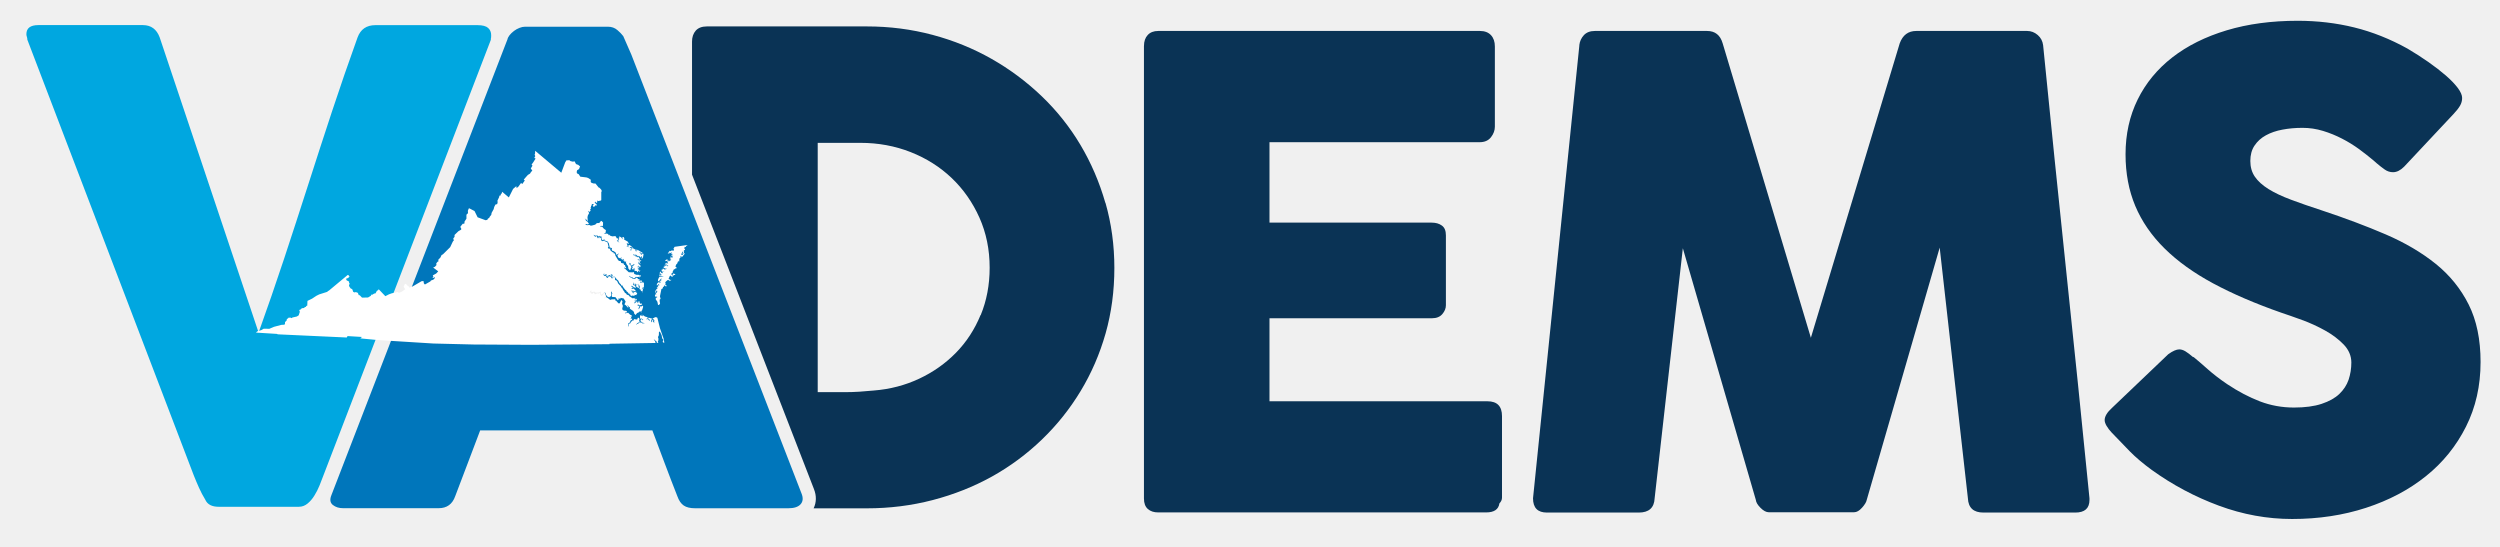
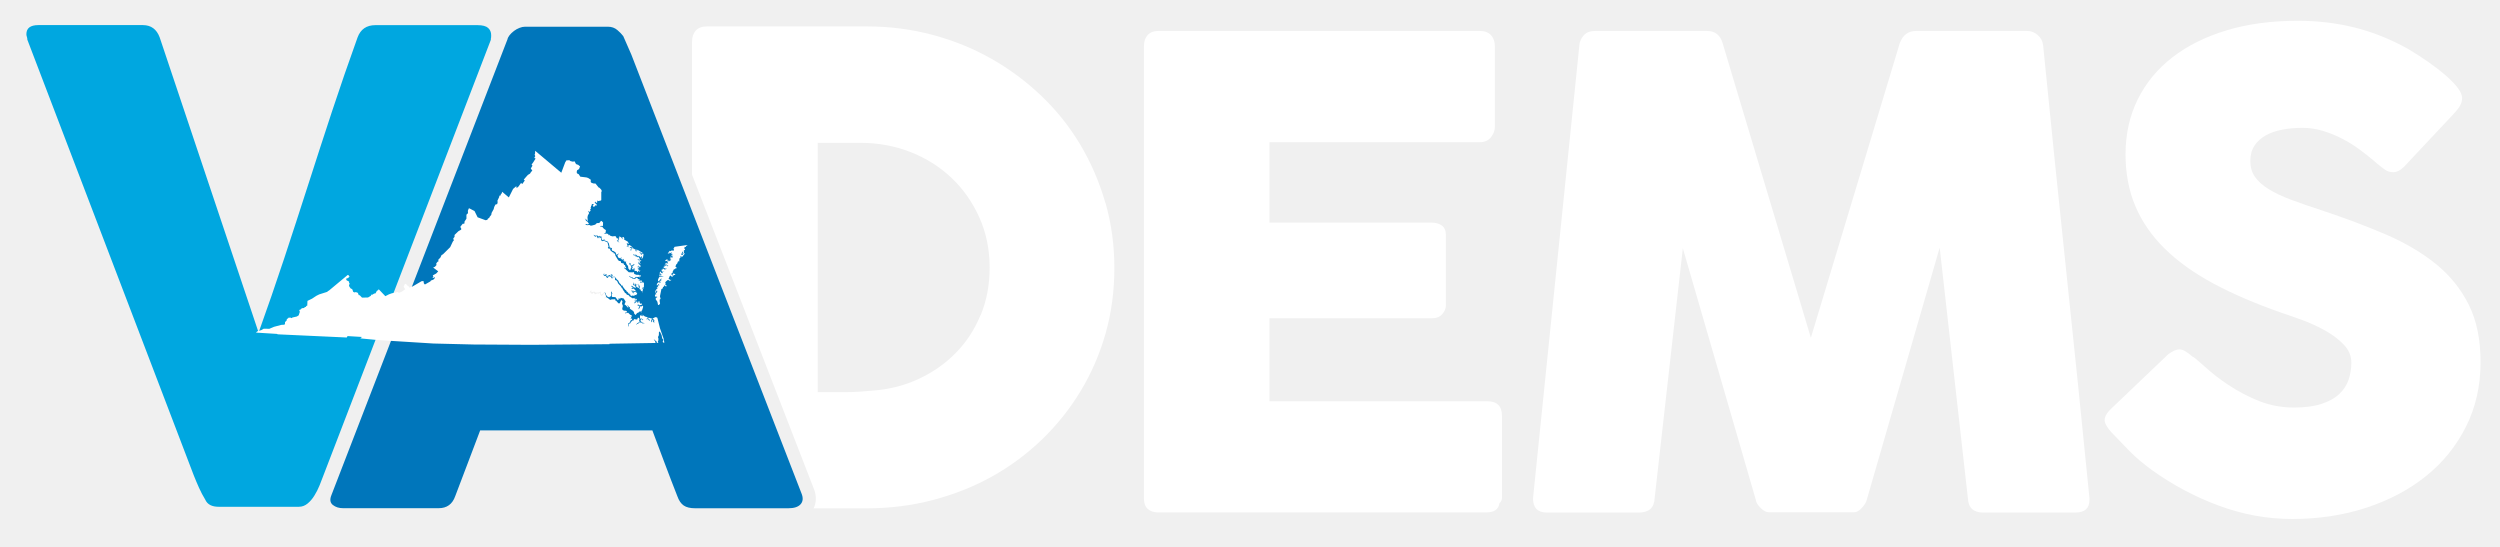
<svg xmlns="http://www.w3.org/2000/svg" class="logo" width="686" height="150" viewBox="0 0 686 150">
  <path class="a animated" fill="#0076BB" d="M139.25 10.81c.06-.356.256-.743.58-1.16.328-.412.728-.8 1.204-1.157.472-.355.978-.635 1.513-.844.533-.21 1.038-.32 1.51-.32h22.782c1 0 1.86.31 2.58.93.71.62 1.24 1.17 1.6 1.65l2.22 5.07 46.72 120.49c.47 1.19.38 2.15-.27 2.89-.66.74-1.78 1.11-3.38 1.11h-25.54c-1.37 0-2.42-.25-3.16-.76-.74-.51-1.32-1.35-1.74-2.54-1.19-3.02-2.35-6.04-3.47-9.03-1.13-3-2.26-6.01-3.39-9.04h-47.25c-1.13 3.02-2.27 6.04-3.42 9.03-1.16 3-2.3 6.01-3.43 9.03-.78 2.2-2.29 3.29-4.54 3.29H94.13c-1.125 0-2.06-.3-2.8-.89-.745-.6-.875-1.48-.4-2.67l48.32-125.1zm16.198 38.088c-1.124 3.022-2.27 6.288-3.425 9.788-1.155 3.5-2.3 7.03-3.426 10.59-1.127 3.56-2.272 7.076-3.425 10.544-1.158 3.47-2.298 6.72-3.427 9.747h27.32l-13.617-40.67z" />
  <path class="v animated" fill="#00A7E0" d="M56.358 137.167c-.65-1.065-1.23-2.163-1.736-3.293-.505-1.124-.994-2.28-1.466-3.47L7.504 10.89c0-.295-.047-.56-.133-.8-.09-.237-.13-.473-.13-.71 0-1.66 1.1-2.495 3.3-2.495h28.65c2.25 0 3.8 1.132 4.63 3.386l27.14 80.98c2.43-6.76 4.76-13.51 6.99-20.24 2.22-6.73 4.42-13.48 6.59-20.24 2.16-6.76 4.36-13.51 6.58-20.25 2.23-6.73 4.55-13.48 6.99-20.24.83-2.25 2.46-3.38 4.9-3.38h28.03c1.36 0 2.33.26 2.89.76.57.51.85 1.18.85 2 0 .48-.03.81-.09.99v.27l-45.93 119.5c-.3.84-.65 1.75-1.07 2.76-.41 1.01-.88 1.95-1.42 2.8-.53.87-1.15 1.6-1.87 2.19-.71.59-1.51.89-2.4.89H60.01c-1.84 0-3.058-.62-3.65-1.87" />
  <g class="dems animated">
-     <path fill="#0A3355" d="M303.308 55.662c-1.634-5.698-3.918-11.006-6.852-15.93-2.936-4.923-6.48-9.375-10.635-13.352-4.15-3.97-8.73-7.384-13.75-10.234-5.01-2.847-10.41-5.04-16.19-6.582-5.78-1.542-11.79-2.314-18.02-2.314h-43.88c-1.36 0-2.38.385-3.07 1.158-.68.77-1.02 1.775-1.02 3.025V47.92l33.45 86.26c.75 1.87.69 3.734-.09 5.306h14.61c6.23 0 12.26-.753 18.07-2.267 5.82-1.52 11.23-3.67 16.25-6.45 5.01-2.79 9.58-6.18 13.71-10.15 4.13-3.98 7.67-8.41 10.63-13.31 2.97-4.9 5.25-10.18 6.86-15.84 1.6-5.66 2.4-11.64 2.4-17.93 0-6.24-.81-12.19-2.44-17.89m-34.27 30.79c-1.63 3.97-3.88 7.42-6.76 10.36-2.88 2.94-6.24 5.31-10.1 7.12-3.86 1.81-8.01 2.89-12.45 3.24-1.3.12-2.61.22-3.91.32-1.3.08-2.64.13-4 .13h-7.47V39.2h11.75c4.86 0 9.45.844 13.75 2.535 4.3 1.692 8.05 4.066 11.26 7.116 3.2 3.05 5.74 6.68 7.61 10.86s2.81 8.77 2.81 13.75c0 4.69-.82 9.02-2.45 12.99" />
-     <path fill="#0A3355" d="M313.908 12.593c0-1.25.34-2.24 1.024-2.983.676-.737 1.64-1.114 2.88-1.114h88.29c1.304 0 2.317.39 3.028 1.158.71.765 1.062 1.803 1.062 3.104v22.007c0 1.005-.35 1.967-1.062 2.884s-1.75 1.37-3.118 1.37h-57.665v22.07h44.497c1.124 0 2.06.26 2.8.8.744.53 1.11 1.42 1.11 2.67v19.22c0 .83-.32 1.63-.977 2.4-.65.77-1.598 1.15-2.845 1.15h-44.585v22.78h59.802c2.67 0 4 1.36 4 4.07v22.36c0 .59-.24 1.12-.71 1.59-.24 1.66-1.46 2.48-3.65 2.48h-89.98c-1.19 0-2.13-.31-2.84-.94-.71-.62-1.07-1.58-1.07-2.89V12.59zm119.452-.18c.12-1.067.536-1.984 1.25-2.76.71-.767 1.718-1.157 3.024-1.157h30.794c2.192 0 3.615 1.13 4.268 3.386l24.207 80.803 24.383-80.803c.828-2.256 2.342-3.386 4.537-3.386h30.434c1.072 0 2.033.375 2.894 1.117.86.74 1.35 1.676 1.48 2.8 2.07 20.885 4.2 41.605 6.36 62.163 2.17 20.555 4.29 41.277 6.36 62.16v.44c0 2.316-1.3 3.472-3.91 3.472h-25.18c-2.73 0-4.15-1.306-4.27-3.914l-7.74-68.79-20.02 69.23c-.11.602-.55 1.31-1.29 2.142s-1.46 1.247-2.18 1.247h-23.4c-.71 0-1.47-.403-2.27-1.205s-1.23-1.523-1.29-2.183l-20.03-69.057-7.74 68.616c-.12 2.608-1.57 3.914-4.36 3.914h-25.19c-2.55 0-3.82-1.306-3.82-3.914l12.72-124.32zm168.525 85.525c1.01.825 2.303 1.942 3.872 3.333 1.575 1.4 3.368 2.78 5.385 4.14 3.027 2.02 6.02 3.59 8.987 4.73 2.96 1.13 6.08 1.69 9.34 1.69 3.02 0 5.56-.34 7.6-1.02 2.05-.68 3.66-1.58 4.85-2.71 1.18-1.13 2.03-2.43 2.54-3.91.49-1.48.75-3.05.75-4.71 0-1.83-.7-3.48-2.09-4.93-1.4-1.45-3.1-2.74-5.12-3.86s-4.12-2.09-6.32-2.89c-2.2-.8-4.1-1.47-5.7-2-7.12-2.49-13.35-5.17-18.69-8.04-5.34-2.88-9.79-6.08-13.36-9.61-3.56-3.52-6.23-7.41-8.01-11.64-1.78-4.24-2.67-8.96-2.67-14.18 0-5.51 1.11-10.52 3.33-15.03 2.22-4.5 5.4-8.36 9.52-11.56 4.12-3.2 9.09-5.67 14.9-7.42 5.81-1.75 12.31-2.62 19.49-2.62 5.4 0 10.58.61 15.53 1.83 4.95 1.22 9.83 3.16 14.64 5.83 2.01 1.19 3.93 2.42 5.74 3.69 1.81 1.28 3.39 2.5 4.76 3.69 1.36 1.19 2.44 2.31 3.25 3.38.8 1.07 1.2 1.99 1.2 2.76 0 .77-.2 1.48-.58 2.13-.38.66-.96 1.4-1.74 2.23l-13.6 14.5c-1.01 1.01-2.02 1.51-3.03 1.51-.83 0-1.59-.24-2.27-.72-.68-.47-1.44-1.07-2.27-1.77l-.8-.71c-1.19-1-2.51-2.04-3.96-3.11-1.46-1.06-3.01-2.03-4.67-2.88-1.66-.86-3.41-1.58-5.25-2.14-1.84-.56-3.71-.84-5.61-.84-1.96 0-3.8.16-5.52.49-1.73.32-3.24.84-4.55 1.56-1.31.72-2.34 1.65-3.11 2.81-.78 1.15-1.16 2.57-1.16 4.23 0 1.66.41 3.1 1.24 4.31.83 1.22 2.08 2.35 3.74 3.39 1.66 1.03 3.72 2.01 6.19 2.93 2.46.92 5.32 1.92 8.59 2.98 6.28 2.08 12.08 4.26 17.39 6.54 5.31 2.29 9.89 4.99 13.75 8.1 3.86 3.12 6.86 6.84 9.03 11.17 2.16 4.33 3.25 9.58 3.25 15.75 0 6.53-1.34 12.45-4.01 17.75-2.67 5.31-6.33 9.84-10.99 13.57-4.66 3.74-10.13 6.63-16.42 8.68-6.29 2.05-13.06 3.07-20.29 3.07-6.82 0-13.53-1.22-20.11-3.66-6.59-2.44-12.73-5.71-18.43-9.82-2.37-1.73-4.37-3.42-6.01-5.09-1.63-1.66-2.92-3-3.87-4.01l-.27-.27c-.06-.12-.12-.19-.17-.22-.06-.03-.12-.08-.18-.14-.06-.11-.12-.19-.17-.22-.06-.02-.12-.07-.18-.13-1.37-1.49-2.05-2.68-2.05-3.58 0-1.01.68-2.14 2.05-3.38l15.4-14.69c1.24-.89 2.25-1.33 3.02-1.33.53 0 1.1.17 1.69.53.59.36 1.3.89 2.13 1.61" />
+     <path fill="#FFF" d="M303.308 55.662c-1.634-5.698-3.918-11.006-6.852-15.93-2.936-4.923-6.48-9.375-10.635-13.352-4.15-3.97-8.73-7.384-13.75-10.234-5.01-2.847-10.41-5.04-16.19-6.582-5.78-1.542-11.79-2.314-18.02-2.314h-43.88c-1.36 0-2.38.385-3.07 1.158-.68.77-1.02 1.775-1.02 3.025V47.92l33.45 86.26c.75 1.87.69 3.734-.09 5.306h14.61c6.23 0 12.26-.753 18.07-2.267 5.82-1.52 11.23-3.67 16.25-6.45 5.01-2.79 9.58-6.18 13.71-10.15 4.13-3.98 7.67-8.41 10.63-13.31 2.97-4.9 5.25-10.18 6.86-15.84 1.6-5.66 2.4-11.64 2.4-17.93 0-6.24-.81-12.19-2.44-17.89m-34.27 30.79c-1.63 3.97-3.88 7.42-6.76 10.36-2.88 2.94-6.24 5.31-10.1 7.12-3.86 1.81-8.01 2.89-12.45 3.24-1.3.12-2.61.22-3.91.32-1.3.08-2.64.13-4 .13h-7.47V39.2h11.75c4.86 0 9.45.844 13.75 2.535 4.3 1.692 8.05 4.066 11.26 7.116 3.2 3.05 5.74 6.68 7.61 10.86s2.81 8.77 2.81 13.75c0 4.69-.82 9.02-2.45 12.99" />
+     <path fill="#FFF" d="M313.908 12.593c0-1.25.34-2.24 1.024-2.983.676-.737 1.64-1.114 2.88-1.114h88.29c1.304 0 2.317.39 3.028 1.158.71.765 1.062 1.803 1.062 3.104v22.007c0 1.005-.35 1.967-1.062 2.884s-1.75 1.37-3.118 1.37h-57.665v22.07h44.497c1.124 0 2.06.26 2.8.8.744.53 1.11 1.42 1.11 2.67v19.22c0 .83-.32 1.63-.977 2.4-.65.77-1.598 1.15-2.845 1.15h-44.585v22.78h59.802c2.67 0 4 1.36 4 4.07v22.36c0 .59-.24 1.12-.71 1.59-.24 1.66-1.46 2.48-3.65 2.48h-89.98c-1.19 0-2.13-.31-2.84-.94-.71-.62-1.07-1.58-1.07-2.89V12.59zm119.452-.18c.12-1.067.536-1.984 1.25-2.76.71-.767 1.718-1.157 3.024-1.157h30.794c2.192 0 3.615 1.13 4.268 3.386l24.207 80.803 24.383-80.803c.828-2.256 2.342-3.386 4.537-3.386h30.434c1.072 0 2.033.375 2.894 1.117.86.74 1.35 1.676 1.48 2.8 2.07 20.885 4.2 41.605 6.36 62.163 2.17 20.555 4.29 41.277 6.36 62.16v.44c0 2.316-1.3 3.472-3.91 3.472h-25.18c-2.73 0-4.15-1.306-4.27-3.914l-7.74-68.79-20.02 69.23c-.11.602-.55 1.31-1.29 2.142s-1.46 1.247-2.18 1.247h-23.4c-.71 0-1.47-.403-2.27-1.205s-1.23-1.523-1.29-2.183l-20.03-69.057-7.74 68.616c-.12 2.608-1.57 3.914-4.36 3.914h-25.19c-2.55 0-3.82-1.306-3.82-3.914l12.72-124.32zm168.525 85.525c1.01.825 2.303 1.942 3.872 3.333 1.575 1.4 3.368 2.78 5.385 4.14 3.027 2.02 6.02 3.59 8.987 4.73 2.96 1.13 6.08 1.69 9.34 1.69 3.02 0 5.56-.34 7.6-1.02 2.05-.68 3.66-1.58 4.85-2.71 1.18-1.13 2.03-2.43 2.54-3.91.49-1.48.75-3.05.75-4.71 0-1.83-.7-3.48-2.09-4.93-1.4-1.45-3.1-2.74-5.12-3.86s-4.12-2.09-6.32-2.89c-2.2-.8-4.1-1.47-5.7-2-7.12-2.49-13.35-5.17-18.69-8.04-5.34-2.88-9.79-6.08-13.36-9.61-3.56-3.52-6.23-7.41-8.01-11.64-1.78-4.24-2.67-8.96-2.67-14.18 0-5.51 1.11-10.52 3.33-15.03 2.22-4.5 5.4-8.36 9.52-11.56 4.12-3.2 9.09-5.67 14.9-7.42 5.81-1.75 12.31-2.62 19.49-2.62 5.4 0 10.58.61 15.53 1.83 4.95 1.22 9.83 3.16 14.64 5.83 2.01 1.19 3.93 2.42 5.74 3.69 1.81 1.28 3.39 2.5 4.76 3.69 1.36 1.19 2.44 2.31 3.25 3.38.8 1.07 1.2 1.99 1.2 2.76 0 .77-.2 1.48-.58 2.13-.38.66-.96 1.4-1.74 2.23l-13.6 14.5c-1.01 1.01-2.02 1.51-3.03 1.51-.83 0-1.59-.24-2.27-.72-.68-.47-1.44-1.07-2.27-1.77l-.8-.71c-1.19-1-2.51-2.04-3.96-3.11-1.46-1.06-3.01-2.03-4.67-2.88-1.66-.86-3.41-1.58-5.25-2.14-1.84-.56-3.71-.84-5.61-.84-1.96 0-3.8.16-5.52.49-1.73.32-3.24.84-4.55 1.56-1.31.72-2.34 1.65-3.11 2.81-.78 1.15-1.16 2.57-1.16 4.23 0 1.66.41 3.1 1.24 4.31.83 1.22 2.08 2.35 3.74 3.39 1.66 1.03 3.72 2.01 6.19 2.93 2.46.92 5.32 1.92 8.59 2.98 6.28 2.08 12.08 4.26 17.39 6.54 5.31 2.29 9.89 4.99 13.75 8.1 3.86 3.12 6.86 6.84 9.03 11.17 2.16 4.33 3.25 9.58 3.25 15.75 0 6.53-1.34 12.45-4.01 17.75-2.67 5.31-6.33 9.84-10.99 13.57-4.66 3.74-10.13 6.63-16.42 8.68-6.29 2.05-13.06 3.07-20.29 3.07-6.82 0-13.53-1.22-20.11-3.66-6.59-2.44-12.73-5.71-18.43-9.82-2.37-1.73-4.37-3.42-6.01-5.09-1.63-1.66-2.92-3-3.87-4.01l-.27-.27c-.06-.12-.12-.19-.17-.22-.06-.03-.12-.08-.18-.14-.06-.11-.12-.19-.17-.22-.06-.02-.12-.07-.18-.13-1.37-1.49-2.05-2.68-2.05-3.58 0-1.01.68-2.14 2.05-3.38l15.4-14.69c1.24-.89 2.25-1.33 3.02-1.33.53 0 1.1.17 1.69.53.59.36 1.3.89 2.13 1.61" />
  </g>
  <path class="virginia" fill="#FFF" d="M181.102 90.084l-.72-2.884-.357-.18-.272.03-.69.36.06.212.3.026.15.396-.12.18.18.268-.39-.09-.03-.33.12-.09-.27-.237-.148.114.09.18-.124.3-.26.09.18-.39-.18-.13.3-.36v-.12l-.99-.27-.03.08.15.12-.21-.03-.06.12.33.08.24.42-.24.03-.27-.42-.42.05-.15-.09.39-.09.06-.36-.72-.21-.66-.45-.36-.03.06.12.43.05-.06.15-.21.06-.24-.18-.12.05-.21-.21-.03.95.12.09.3-.09.09.15h.21l-.06.17.24-.06-.12.27-.27-.3-.23-.03-.15.54.27.15v.18l.96.27-.69.03-.21-.18-.21.06-.09-.21-.45.15-.12.24-.24.03-.15.06-.09.27-.09-.06.24-.51.27.09.06-.27h.27l.06-.12-.17-.3.12-.21-.09-.54-.36-.06-.18.51-.87-.12-.12.36-.42.06-.09.27-.21-.03v.21l-.15.06.06.15-.51.24-.06.69-.12-.03.03-.81.39-.21.31-.63.36-.15v-.45l-.27.21-.18-.07.24-.24-.18-.45.21.03.09.24.09-.07-.09-.39-.45-.21-.54-.54-.87.19.12-.24h.39l.03-.31-.24-.17-.57-.04-.39-.21-.09-.36.18-.72-.24-.63.12-.66-.3-.36-.45.93h-.36l-.63-.72-.24-.06v-.33l-.99.03-.39.15-.68-.54-.46-.18-.5.39.12-.36.3-.15-.27-.99-.18-.04-.51.69-.21.12v-.12l-.3-.15-.11-.66-.15.17-.36.09-.24-.09-.57.27-.18-.06-.06-.27-.3-.15-.09.24-.3.18-.27-.48-.24.12-.06-.15.39-.57.09.57.81-.15.3.25.57.03v-.16l.15.15.87-.31-.15.15.03.54.03.15h.15l.84-.67.24.24.12.45.33.48.6.3.09-.18.17-.04.27-.24-.06-.18.09-.57-.12-.21.12-.24.18.27-.09.12.25.18-.24.15.06.78.96.07.66.87.26-.24-.21-.21.66-.03.06-.21.84.18.54.87-.33.75.39.27.57.63.15-.06-.27-.45.03-.21.37.53.15.09.15-.12-.09.4.1.15.86.6.24.39-.03.21.42.5.42-.54.54-.24.12-.21.33.03.24-.3.06.15-.27.39.18-.03.48-1.5-.12-.33-.42.18.06.3-.21-.36-.09.03-.17.48-.33.39.03-.42.27-.3-.15-.12-.03-.18-.24.06-.06-.15-.12.09.03-.24.27-.06.21.12.06.18.13-.12.66-.15-.21-.09.09-.12-.24-.18-.06.18-.15-.09-.22-.3v-.3l-.18-.06-.21.12.24.09-.18.06-.06.06.09.09-.24.12-.06-.03.1-.31-.3-.09-.03-.12-.15.42-.09-.09-.21.27-.24-.09.02-.12.24.03-.03-.39.18.13.13-.27-.18-.15h-.39l.45-.15.31.27.06-.24-.15-.36-.03.21-.51-.12.03-.11.33-.03-.09-.12-.72.15-.833-.51-.33-.39-.51-.12.03-.15-.36-.3h-.24l.12-.12-.57-.788-.06-.3-.18-.06-.33-.57-.69-.75-.36-.75-.54-.27.03-.42-.21-.48-.18.03-.3.45-.36-.06-.09-.15.24-.39.03-.42-.12.06v.39l-.12.15-.36-.03-.21-.27-.33.63-.45-.24-.04-.18.21-.24-.06-.27h-.18l.06.25-.183.18-.42-.15-.12-.33.09-.18h.18l-.09.3.3.09.03-.24.36-.06.15.51-.15.21.15.06.15-.3.48-.24.15.03.09.3h.15l-.06-.45.36-.09.184.4-.27.48.06.09.09.06.15-.27.36-.18.15.07.18.42.15-.24.12.45.545.48.32.66.42.39v.15l.27.21.16-.09.08.33.66.87.24.15.27.48.06-.15.09.15h.24l-.21.12.03.12.21.18.18-.27-.03.36.36.24.12.39.39-.27.09.06-.12.12.6-.09.12-.06-.03-.18.12.09h.45l-.24-.21.18.03.18-.15-.09-.15.06-.17-.27.02-.03-.12.12-.09-.18-.12-.11.15H174l-.18.18v.21l-.27-.21v-.15l.33-.03V80l-.48.09-.12-.42h.18l.15.24.21-.15.12.12.33.06.12-.06-.06-.21.15-.06-.27-.06-.33-.45-.09.18-.51-.06.03-.18.18.03.12-.3-.42-.18v-.27l.15.21.09-.06.3.15.15.24h.24l.36.22-.21-.72-.397-.07-.03-.12-.24.06.24-.27v-.45l.15.15.03.48h.33l-.03-.3.09-.02.24.3-.09.24.06.33.24.18.18-.06-.03.19.12.06.21-.24-.15-.3.06-.24-.3-.24.15-.21v.23l.21.15.18-.03-.12.186.21.3-.15.53.24.33.3-.15-.19.33.33.24.06-.07.12.24-.12.12.09.09.15-.96-.36-.3.21.09.09-.09.18.21.03-.06-.06-.27-.3-.15.3-.03.15.2.03-.12.03-1.23-.18-.33.03.38h-.18l.03-.26-.18-.09.03.354-.15-.24-.3.24-.18-.39.48.06.09-.24-.33-.18-.15.12-.51-.09.03-.09.24.03.06-.143-.21-.15h-.3l-.06-.27-.24-.09-.3-.03.06.15-.36.2-.57-.12-.36-.33-.3.03v-.12l-.24-.12.15-.21.24.33.36-.02.36.36.21-.12.15.15.24-.42.09.12.33-.15.12.12.36-.12.12.3.09-.3-.12-.12.36.12.18-.36-.47-.03-.21-.15h-.6l-.62-.24.03-.18-.12-.03.09-.21-.12-.09-.21.09-1.14-.03-.57-.54-.39-.24.3-.035-.63-.3.06-.18.57.21-.2-.48-.18.03.09-.18-.09-.25-.3-.08v-.33l-.78-.21-.03-.42-.54-.12-.23-.21-.72-1.17-.15-.6-.39-.12v-.24l-.32-.05-.63-.604.12-.36h-.5l-.24-.24.21-.3-.3-1.2-.81-.33-.09-.33-.06.21-.45.15-.363-.3v-.81l-.173.27-.188.03-.06-.36h-.15l-.21.36-.15-.03-.18-.48-.15-.09-.33.21-.4-.45-.03-.13.48.28.21-.07.3.09.15-.09.12.33.27-.26.24.3.15-.19.24.13.02.72.25.27.51-.24.18.33.72.27.34.533.24 1.11.27.03.09.18.15-.12.12.02-.09.54.28.33.15-.06.63.44.24.63.18.03.06-.24.24.03.15-.3v.24l-.39.36.24.63.6.27.12-.15-.06-.03.3-.18-.18.36.36.45.15-.39v.08l.24-.02-.12.36.06.12h.33l-.21.09.21.18h.18l.3-.18-.21.24.18.54.27.45.15.03.12.81.4.45.27-.12-.18-.18.07-.12.12.03.03-.24.15-.09-.18-.27.15-.06-.12-.28h-.18l-.21-.21-.03-.48.3.09-.03.36.21.21.12-.03.09.21.15-.27.24-.03.09-.24.24.06-.33.42-.3.12.06.24.12.06-.27.3v.12l.18.06-.03.15.15.06.31-.54v.24l.21.06.06.12-.39.15.09.09.33.21h.33l.33.36.15-.06-.09-.24.33-.03.03.18.19-.06.11-.36-.21.15-.36-.09.24-.09V74l-.42-.118.35-.1-.39-.236v-.09l.57.15-.09-.18-.42-.21.18-.39.06.36.24.03.03-.15.15.27.06-.24.06.12.06-.12-.18-.453-.09.09v-.11l-.27-.06.21-.15-.39-.055.12-.12.03-.51.15.42.36.267.03-.08-.33-.48.09-.09.15.12v-.27h.3l-.09-.15-.21-.03-.09-.03-.06.152-.09-.16-.27.034v-.12l-.24-.03.09-.15.56.15.04-.33h-.3l.12-.15-.15-.12.06-.15-.12-.09-.18.21-.27-.27-.39.09-.03-.12.2-.06v-.09l-.84-.21v-.18l.486.12.3-.06.48.42.12-.09.09.12.36-.03-.06.15.3.15.09.27.09-.42-.12-.18h.12l.17.21v.33l-.18.21.09.03.19-.09v-.27l.15.09.21-1.08-.09-.12-.06.27-.09-.27-.18.12-.06.24-.18.03.09-.27-.24.09v-.18l-.42-.39.39.06.03.21.36.12-.12-.21.3.15-.03-.18-1.26-.75-.15.18.03-.21-.33-.12.06.45-.18.15v-.3l-.22-.06.19-.21-.39-.15-.24-.24v.12l-.18.03.06-.33-.33.03.15.24-.3.21v.3l-.15.12-.06-.36.33-.33-.09-.24-.48.24.1-.18-.1-.05.42-.21.15.09.03-.18-.69-.36-.3.03.15.24-.15.09v.3l-.18-.33-.36.15.42-.36-.06-.09h-.2l.15-.21-.24-.18.12-.06.06-.24.21.42.03-.09h.21l-.243-.57-1.02-.6-.15.03.21-.18-.15-.51-.42-.03.09.63-.42-.57-.48-.24-.12.24.33.31-.43-.21.15.51-.3.36.03.15.38.3-.54-.21.03-.3-.27-.15.45-.06.03-.09-.18-.33h-.27l-.21-.39-.12-.03.06-.2-.96.09-.57-.18-.36-.33-.21.27.03-.39-.45-.15-.34.09-.39-.06.3-.18.18.12-.13-.69.15.33.06-.36-.15-.27-.42-.27-.45-.54-.36-.09-.21.15.09-.27.12-.08.42.09.12-.17.03-.84-.42-.42-.18.03-.45.54-.66.03-.45.42-.99.27-.364-.02-.2-.16-.67.06-.54-.18.39-.15.18.12.24-.03.06-.15.09.15.126-.09-.39-.57-.48-.35-.12-.39-.23-.21.39.22.48.57-.09-1.14.12-.51.34-.6-.33-.66.46.33.27-.39-.09-.3-.15-.13h.24l.12-.12-.15-.3.15-.06v-.39l.27-.18-.12-.33.57.09-.033.21-.24.12.21.39.44-.18.1-.27.42.09-.06-.27-.6-.54.18-.09-.04-.24.36.42.24-.15V55l.27.18.69-.15.15-.12v-2.2l.15-.3-.18-.392-.45-.48-.24-.09-.383-.48-.48-.6-.57-.03-.54-.18-.21-.237.03-.6-.72-.48-.45-.15-1.71-.21-.45-.69-.45-.21-.1-.36.12-.5.54-.36.27-.69-.48-.42-.63-.23-.39-.75-.48.09-.63-.15-.42-.3-.27.12-.36-.09-.39.54-1.1 2.92-7.17-6.03-.03.78-.12.27.18.42-.27.48.36.19-.66 1.05-.45.61.21.18v.18l-.42.69.42.61-.36.36-.27.45-.6.36-1.11 1.26.27.28-.69.96-.33-.3-.72 1-.51.42-.03-.45-.09-.05-.835.72-1.17 2.33-1.83-1.55-.12.45-.24.21-.05.33-.39.12v.3l-.48.99.03.57-.12.42-.48.12-.33.66-.15.6-.57 1.03-.09.54-.42.51-.09.24-.51.39v.21l-.54.12-2.19-.81-.84-1.71-1.44-.75-.15.06-.24.63.03.54v.21l-.21.03-.21.33V60l-.54.83v.45l-.15.12h-.33l-.623.78-.03.12.24.42V63l-.78.45-1.05 1.02V65l-.33.393v.27l.18.21-.33.42-.72 1.528-1.98 1.96-.39.21-.3.66-.6.63.06.45-.21.06-.31.36-.12.27.12.27-.45.51-.49.21 1.39 1.05-.57.6-.93.51.18.36-.3.18.36.15.18-.21.18.12-.18.33-.27.24-.66.24-.15.24-1.5.85-.27-.3-.12-.66-.54.06-2.37 1.39-.96.39-.15-.36-.24-.09-.51-.54-.31-.09-.36.81.42.69-.87.63-.69.3h-.27l-.15-.18-1.69.36-.78.28-.99.51-1.83-1.91-.15.27-.33.15-.39.72-.34.04-.6.36-.15-.11-.21.39-.75.45-1.65.04-.63-.66-.27-.02-.24-.63-.54-.21-.43.09-.33-.18-.18-.59-.21-.21-.24-.06-.39-.52-.12-.36.18-.51-.18-.3.03-.24-.68-.36-.12-.27.09-.24.54-.12v-.15l.34-.24-.06-.09-.15.06-.03-.3-.3-.12-5.19 4.32-.3.12-.06.18-2.28.72-.78.39-1.18.78-1.26.61-.06 1.32-.27.06-.09.27-.25.03-.3.28-.6.06-.21.28-.42.18-.03.27.15.21-.33 1.01-.505.32-1.2.27-.24.18-.33-.15-.54.03-.1.18-.33.18-.06.4-.45.45v.41l-.15.3-.84.04-2.04.54-1.26.54-1.56-.02-.6.36-1.14.36-.39.34 5.73.36.3.12 18.9.87.21-.39 3.96.24-.45.39 4.68.45 15.38.96 11.01.27 15.92.09 21.36-.18.03-.12 12.63-.21-.15-.54-.33-.33.09-.09.72.63v.3h.42l-.12-.48.15-.17v-.57l-.12-.37.24-.5.03-.9.24-.12.48.96.18.93.306.36.03.09-.12.03.09.26-.15-.06v.33l.18.03-.09.15h.33l-.15-.98m5.377-23.47l-.22.36-.35-.06-.03-.09.35-.75h.3l-.18.18-.15.48.39-.3.09-.33-.09-.39.36-.12-.04-.17-.15-.12.06-.57.4.06-.06-.15.18-.21.266-.09-.09-.093-3.45.49-.15.21.06.12-.24.09.16.33-.06.24-.09.09-.45-.11-.3.24-.24-.124-.36.42.02.12-.26.09.21.12.33-.06v-.24l.24.18.24-.15.24.06-.42.24.12.06.24-.06.27.24-.3-.03-.12.33.06.12.45-.12-.28.24.21.27-.3-.03-.09.18-.18-.483-.18.3.18.12H184l.03.24-.09.03-.12-.12v.3l.33-.03v.18h-.09l.054.21-.33-.21.06.36-.3-.12-.07.272-.11-.48-.18.18-.12-.15.18-.12-.12-.09-.33.06-.27.27.03.24.09-.18.3.03.33.24-.09.21.21.3-.33-.118-.085-.18-.21.3-.18-.12-.24.51.12-.18h.36l.57.39-.24.15v-.15l-.33-.21-.15.27-.09-.27-.09.18-.27-.03.24.27-.33-.03-.03.42h.33v.126l.27.026.18-.15-.09.3-.21-.06-.03.24-.18-.03-.15-.24h-.45v.3l-.27-.09-.03.18.2.24-.09.06.06.21.18-.18.54-.12-.48.21.06.15h-.22l.12.27-.42-.15-.12-.39-.33.45.09.21.24-.09v.21l.27.15-.21.09-.39-.18-.15.45.24-.15 1.08.24-1.08.09-.09-.12.03.3-.12-.12-.3.66-.06.6.45-.27.51-.66-.06.51-.24.18.06.09.09-.09.24.09-.69.12.39.24-.06.15-.21-.12-.15.06-.15-.12-.33.3-.15.295.03.45.03-.15.57-.47.09.05-.21.27.18.03v.12h-.33l-.15.21.3.33-.18-.09-.36.12.27.39-.24-.04-.33.45-.15.63.06.06.26-.42.06-.24.09.03.15.087-.15.12.21.09-.55.51.33.15-.33.03-.18.39.24.36.15.03.09-.36.02.21.18.12-.18.18-.24.03-.03.45.45.638.18.864.23.06.33-.39-.12-.79.09-.51.15.114.03-.09-.18-.75.42-2.07.12.1.27-.3v-.27l.18-.03.27-.42.18-.03-.03.21.27.09.24-.12-.45-.33.09-.42-.15-.06.21-.39.51-.42.36.06.03.27.15-.21.18.06.24-.15v-.12l-.24.09-.24-.15.03-.11-.304.03.36-.87.27-.12.3.36h.24l-.09-.39.18-.06.24.12.03-.22.34.04-.09-.367-.18.09-.27-.15-.18.06.11.06-.09.21.22.03h-.55l-.06-.27.45-.43-.09-.12.36-.69.28-.03.09-.21.24.028.18-.18-.39-.37.24-.57.266-.25.27-.74.09.06v.21l.18-.09.06-.8.3-.276v-.39l.21-.02-.03.21.26-.37-.17.27.06.27.81-.99v-.12l-.21-.06" />
</svg>
